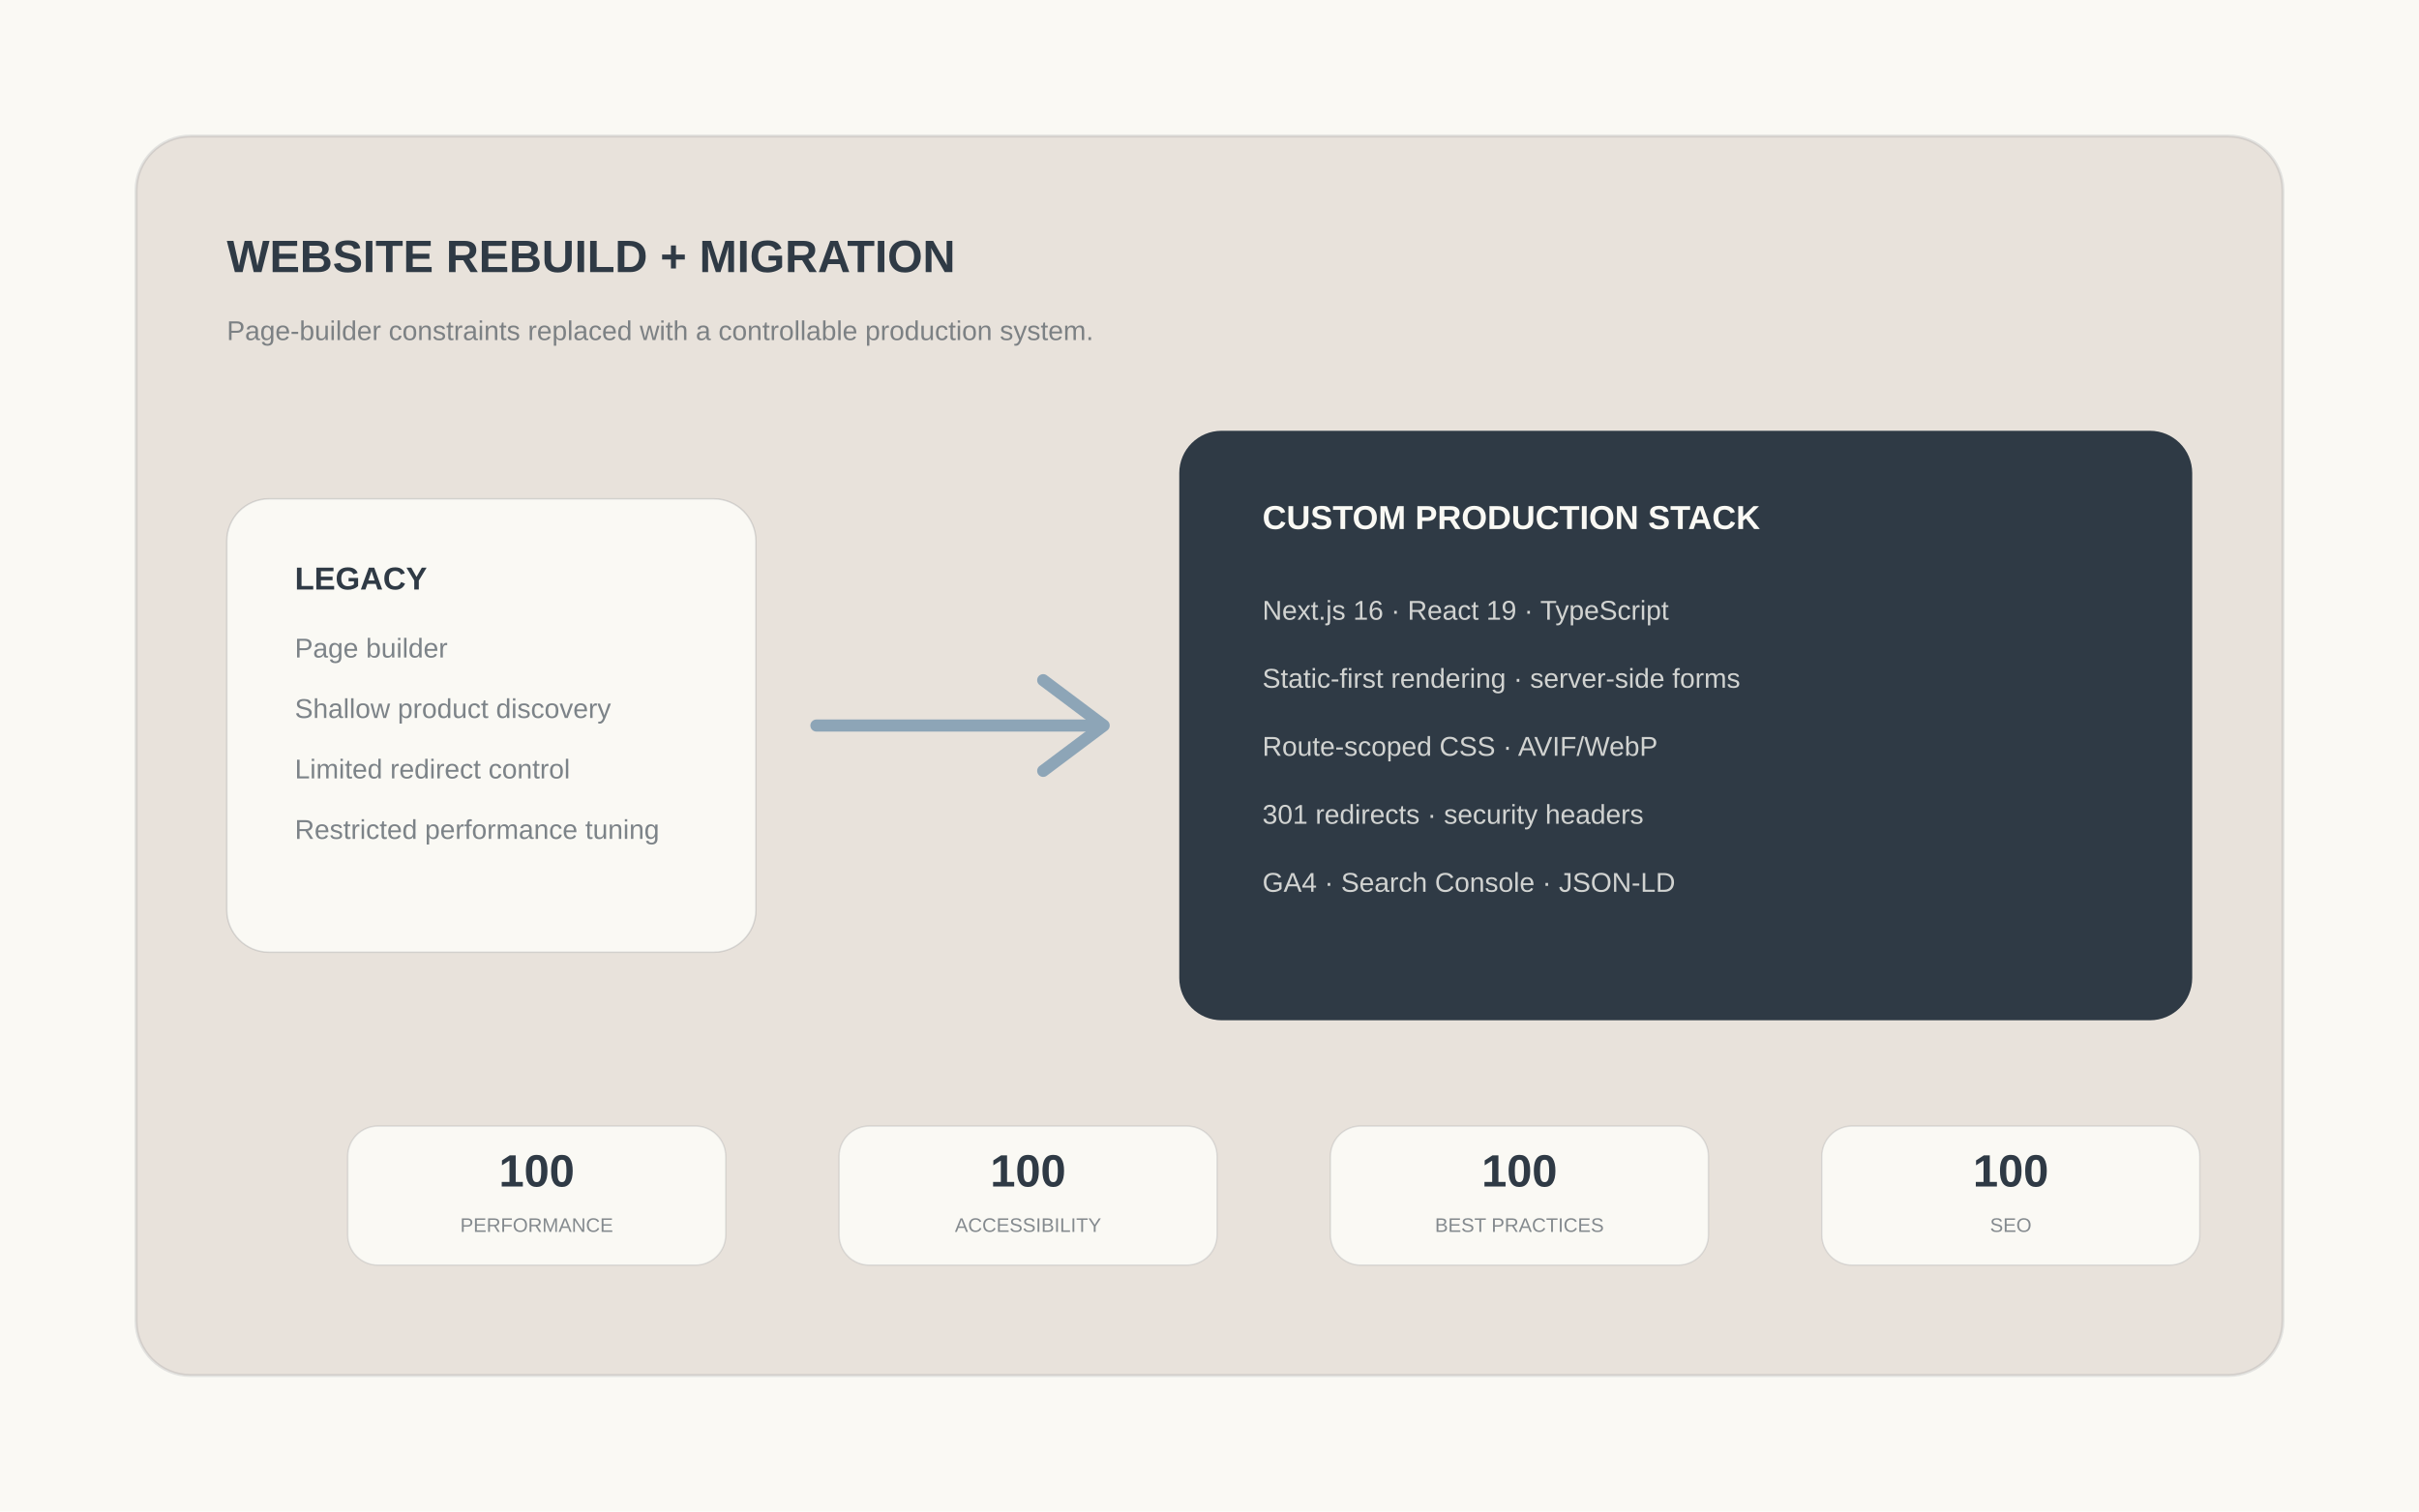
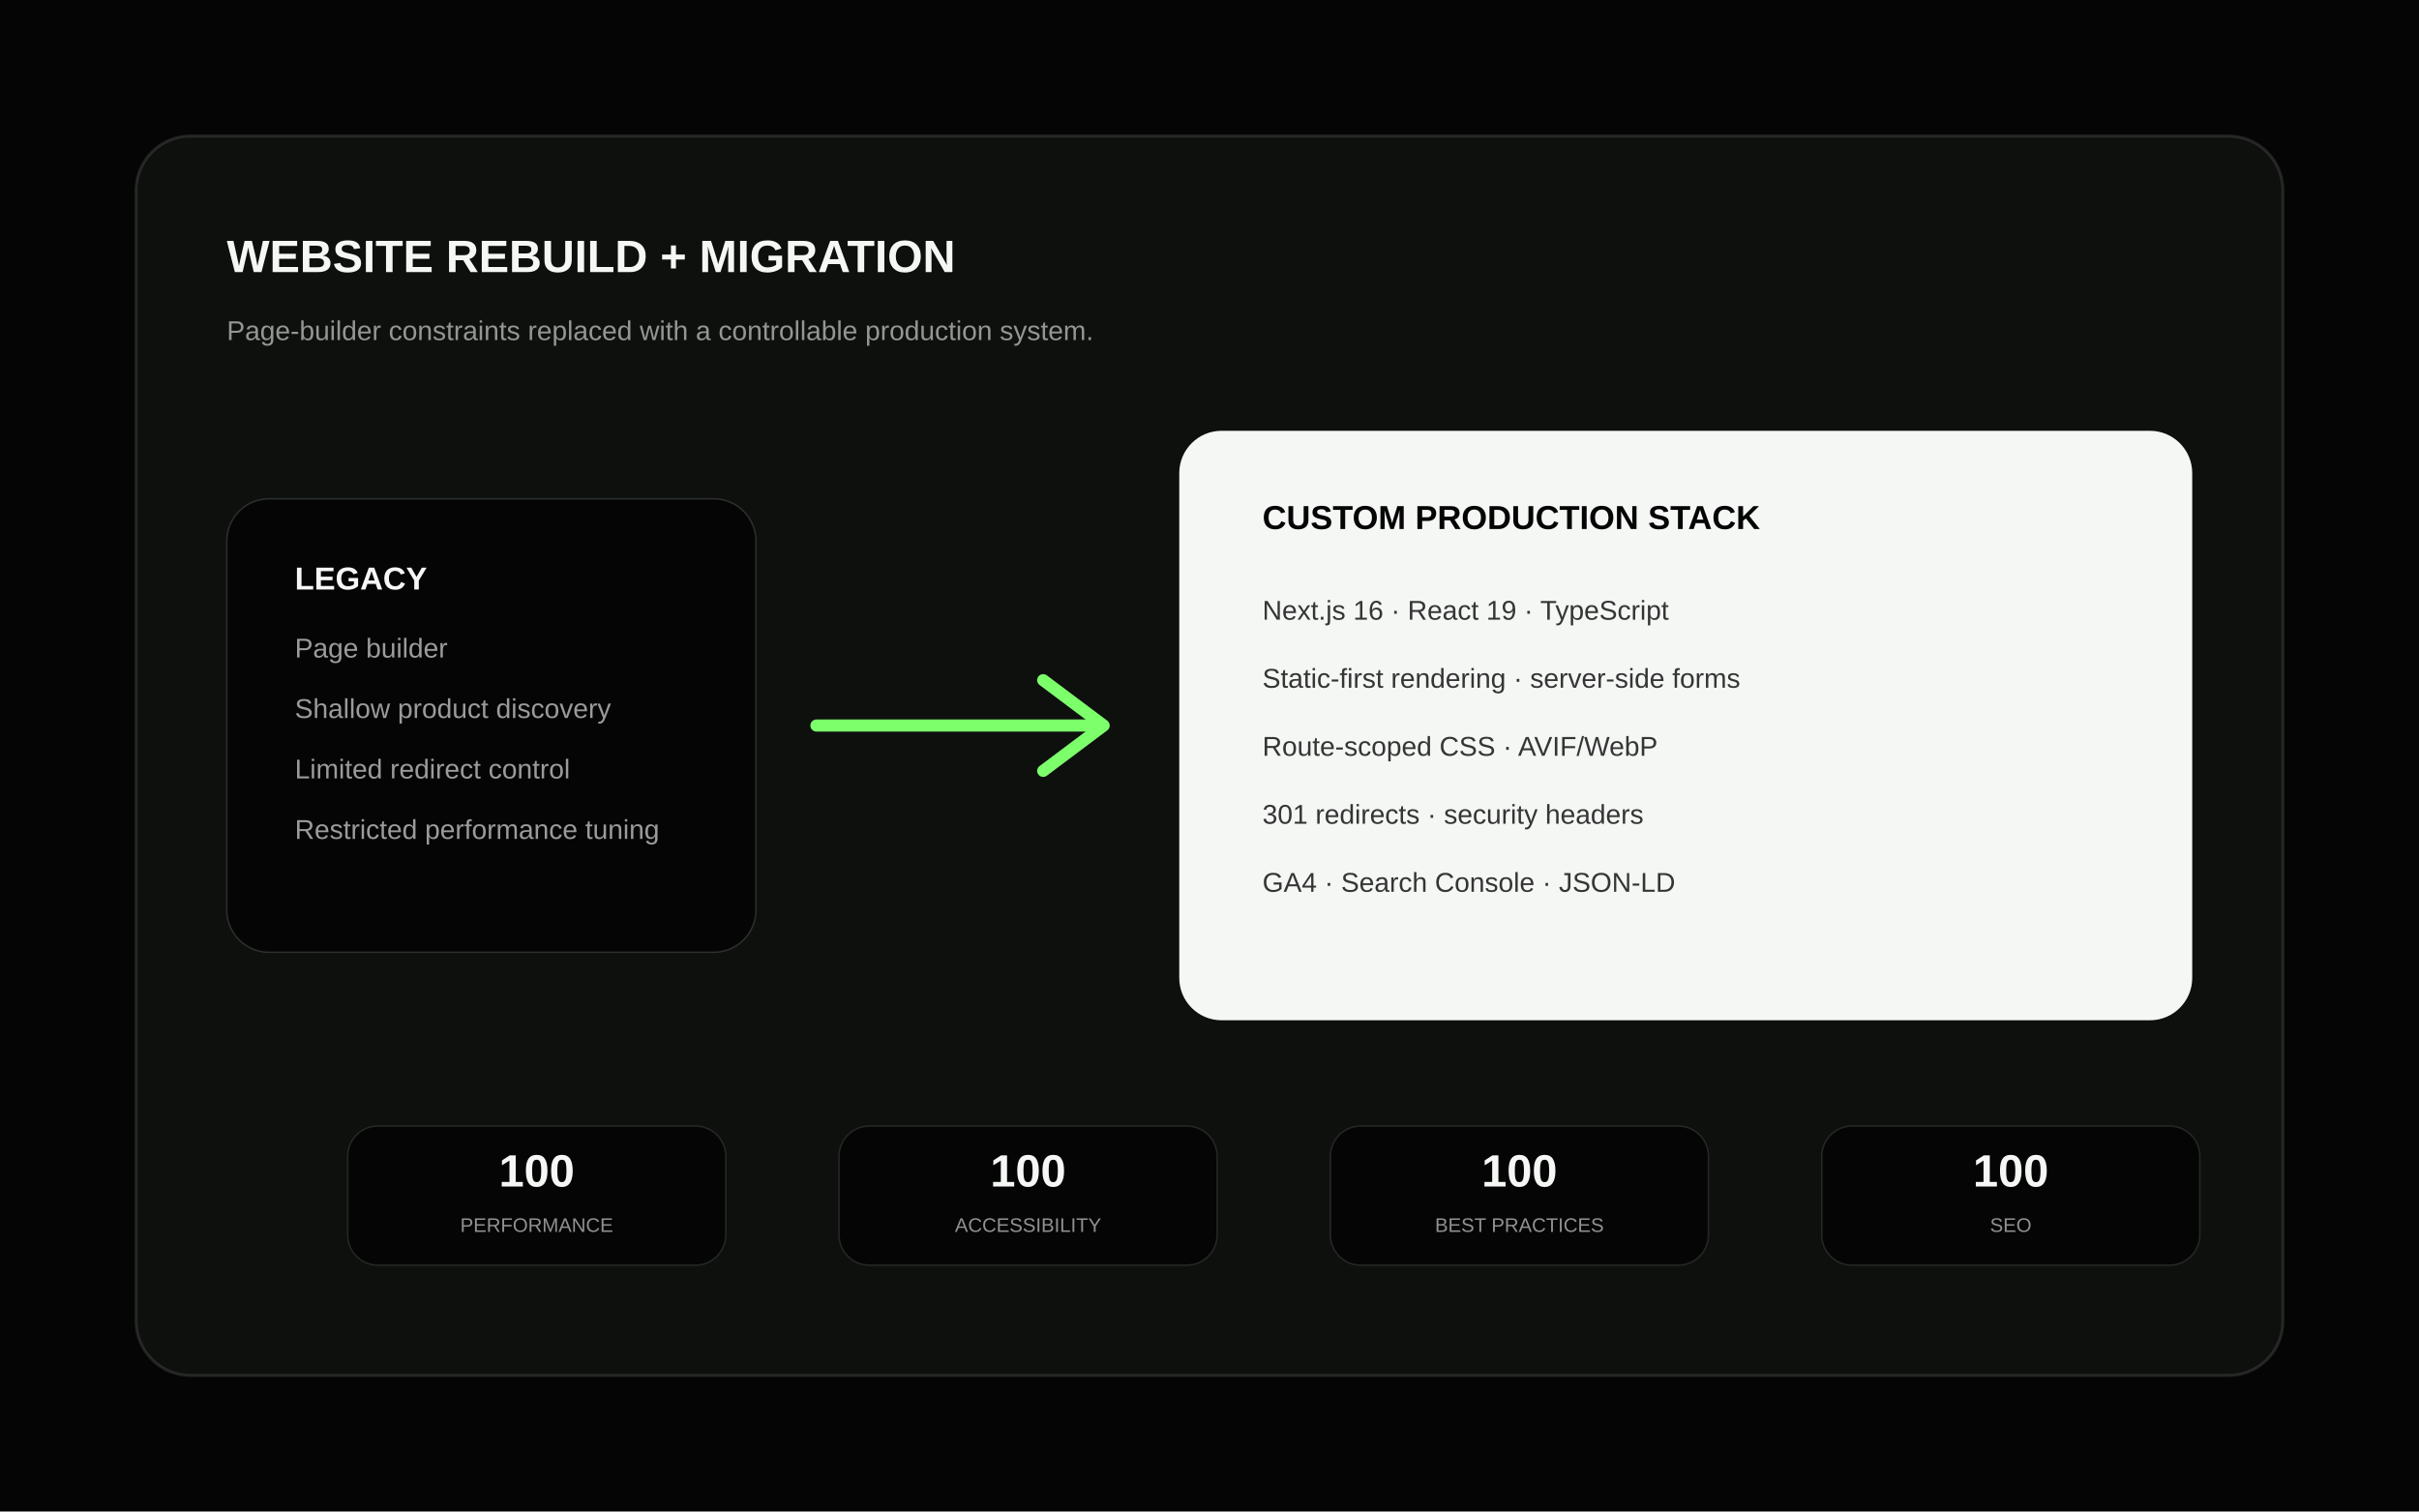
<svg xmlns="http://www.w3.org/2000/svg" viewBox="0 0 1600 1000" role="img" aria-labelledby="title desc">
-   <rect width="1600" height="1000" fill="#FAF9F4" />
-   <rect x="90" y="90" width="1420" height="820" rx="36" fill="#E8E2DB" stroke="#2F3A45" stroke-opacity=".12" stroke-width="2" />
-   <text x="150" y="180" font-family="Arial, Helvetica, sans-serif" font-size="30" font-weight="700" fill="#2F3A45">WEBSITE REBUILD + MIGRATION</text>
-   <text x="150" y="225" font-family="Arial, Helvetica, sans-serif" font-size="18" fill="#2F3A45" opacity=".58">Page-builder constraints replaced with a controllable production system.</text>
-   <rect x="150" y="330" width="350" height="300" rx="28" fill="#FAF9F4" stroke="#2F3A45" stroke-opacity=".15" />
-   <text x="195" y="390" font-family="Arial, Helvetica, sans-serif" font-size="21" font-weight="700" fill="#2F3A45">LEGACY</text>
-   <text x="195" y="435" font-family="Arial, Helvetica, sans-serif" font-size="18" fill="#2F3A45" opacity=".62">Page builder</text>
-   <text x="195" y="475" font-family="Arial, Helvetica, sans-serif" font-size="18" fill="#2F3A45" opacity=".62">Shallow product discovery</text>
-   <text x="195" y="515" font-family="Arial, Helvetica, sans-serif" font-size="18" fill="#2F3A45" opacity=".62">Limited redirect control</text>
-   <text x="195" y="555" font-family="Arial, Helvetica, sans-serif" font-size="18" fill="#2F3A45" opacity=".62">Restricted performance tuning</text>
-   <path d="M540 480 H720" stroke="#8DA5B7" stroke-width="8" stroke-linecap="round" />
-   <path d="M690 450 L730 480 L690 510" fill="none" stroke="#8DA5B7" stroke-width="8" stroke-linecap="round" stroke-linejoin="round" />
-   <rect x="780" y="285" width="670" height="390" rx="28" fill="#2F3A45" />
-   <text x="835" y="350" font-family="Arial, Helvetica, sans-serif" font-size="22" font-weight="700" fill="#FAF9F4">CUSTOM PRODUCTION STACK</text>
-   <g font-family="Arial, Helvetica, sans-serif" font-size="18" fill="#FAF9F4" opacity=".8">
+   <rect width="1600" height="1000" fill="#050505" />
+   <rect x="90" y="90" width="1420" height="820" rx="36" fill="#0D100D" stroke="#F5F7F5" stroke-opacity=".12" stroke-width="2" />
+   <text x="150" y="180" font-family="Arial, Helvetica, sans-serif" font-size="30" font-weight="700" fill="#F5F7F5">WEBSITE REBUILD + MIGRATION</text>
+   <text x="150" y="225" font-family="Arial, Helvetica, sans-serif" font-size="18" fill="#F5F7F5" opacity=".58">Page-builder constraints replaced with a controllable production system.</text>
+   <rect x="150" y="330" width="350" height="300" rx="28" fill="#050505" stroke="#F5F7F5" stroke-opacity=".15" />
+   <text x="195" y="390" font-family="Arial, Helvetica, sans-serif" font-size="21" font-weight="700" fill="#F5F7F5">LEGACY</text>
+   <text x="195" y="435" font-family="Arial, Helvetica, sans-serif" font-size="18" fill="#F5F7F5" opacity=".62">Page builder</text>
+   <text x="195" y="475" font-family="Arial, Helvetica, sans-serif" font-size="18" fill="#F5F7F5" opacity=".62">Shallow product discovery</text>
+   <text x="195" y="515" font-family="Arial, Helvetica, sans-serif" font-size="18" fill="#F5F7F5" opacity=".62">Limited redirect control</text>
+   <text x="195" y="555" font-family="Arial, Helvetica, sans-serif" font-size="18" fill="#F5F7F5" opacity=".62">Restricted performance tuning</text>
+   <path d="M540 480 H720" stroke="#7CFF6B" stroke-width="8" stroke-linecap="round" />
+   <path d="M690 450 L730 480 L690 510" fill="none" stroke="#7CFF6B" stroke-width="8" stroke-linecap="round" stroke-linejoin="round" />
+   <rect x="780" y="285" width="670" height="390" rx="28" fill="#F5F7F5" />
+   <text x="835" y="350" font-family="Arial, Helvetica, sans-serif" font-size="22" font-weight="700" fill="#050505">CUSTOM PRODUCTION STACK</text>
+   <g font-family="Arial, Helvetica, sans-serif" font-size="18" fill="#050505" opacity=".8">
    <text x="835" y="410">Next.js 16 · React 19 · TypeScript</text>
    <text x="835" y="455">Static-first rendering · server-side forms</text>
    <text x="835" y="500">Route-scoped CSS · AVIF/WebP</text>
    <text x="835" y="545">301 redirects · security headers</text>
    <text x="835" y="590">GA4 · Search Console · JSON-LD</text>
  </g>
  <g font-family="Arial, Helvetica, sans-serif" text-anchor="middle">
-     <rect x="230" y="745" width="250" height="92" rx="20" fill="#FAF9F4" stroke="#2F3A45" stroke-opacity=".12" />
-     <text x="355" y="785" font-size="30" font-weight="700" fill="#2F3A45">100</text>
-     <text x="355" y="815" font-size="13" fill="#2F3A45" opacity=".58">PERFORMANCE</text>
-     <rect x="555" y="745" width="250" height="92" rx="20" fill="#FAF9F4" stroke="#2F3A45" stroke-opacity=".12" />
-     <text x="680" y="785" font-size="30" font-weight="700" fill="#2F3A45">100</text>
-     <text x="680" y="815" font-size="13" fill="#2F3A45" opacity=".58">ACCESSIBILITY</text>
-     <rect x="880" y="745" width="250" height="92" rx="20" fill="#FAF9F4" stroke="#2F3A45" stroke-opacity=".12" />
-     <text x="1005" y="785" font-size="30" font-weight="700" fill="#2F3A45">100</text>
-     <text x="1005" y="815" font-size="13" fill="#2F3A45" opacity=".58">BEST PRACTICES</text>
-     <rect x="1205" y="745" width="250" height="92" rx="20" fill="#FAF9F4" stroke="#2F3A45" stroke-opacity=".12" />
-     <text x="1330" y="785" font-size="30" font-weight="700" fill="#2F3A45">100</text>
-     <text x="1330" y="815" font-size="13" fill="#2F3A45" opacity=".58">SEO</text>
+     <rect x="230" y="745" width="250" height="92" rx="20" fill="#050505" stroke="#F5F7F5" stroke-opacity=".12" />
+     <text x="355" y="785" font-size="30" font-weight="700" fill="#F5F7F5">100</text>
+     <text x="355" y="815" font-size="13" fill="#F5F7F5" opacity=".58">PERFORMANCE</text>
+     <rect x="555" y="745" width="250" height="92" rx="20" fill="#050505" stroke="#F5F7F5" stroke-opacity=".12" />
+     <text x="680" y="785" font-size="30" font-weight="700" fill="#F5F7F5">100</text>
+     <text x="680" y="815" font-size="13" fill="#F5F7F5" opacity=".58">ACCESSIBILITY</text>
+     <rect x="880" y="745" width="250" height="92" rx="20" fill="#050505" stroke="#F5F7F5" stroke-opacity=".12" />
+     <text x="1005" y="785" font-size="30" font-weight="700" fill="#F5F7F5">100</text>
+     <text x="1005" y="815" font-size="13" fill="#F5F7F5" opacity=".58">BEST PRACTICES</text>
+     <rect x="1205" y="745" width="250" height="92" rx="20" fill="#050505" stroke="#F5F7F5" stroke-opacity=".12" />
+     <text x="1330" y="785" font-size="30" font-weight="700" fill="#F5F7F5">100</text>
+     <text x="1330" y="815" font-size="13" fill="#F5F7F5" opacity=".58">SEO</text>
  </g>
</svg>
